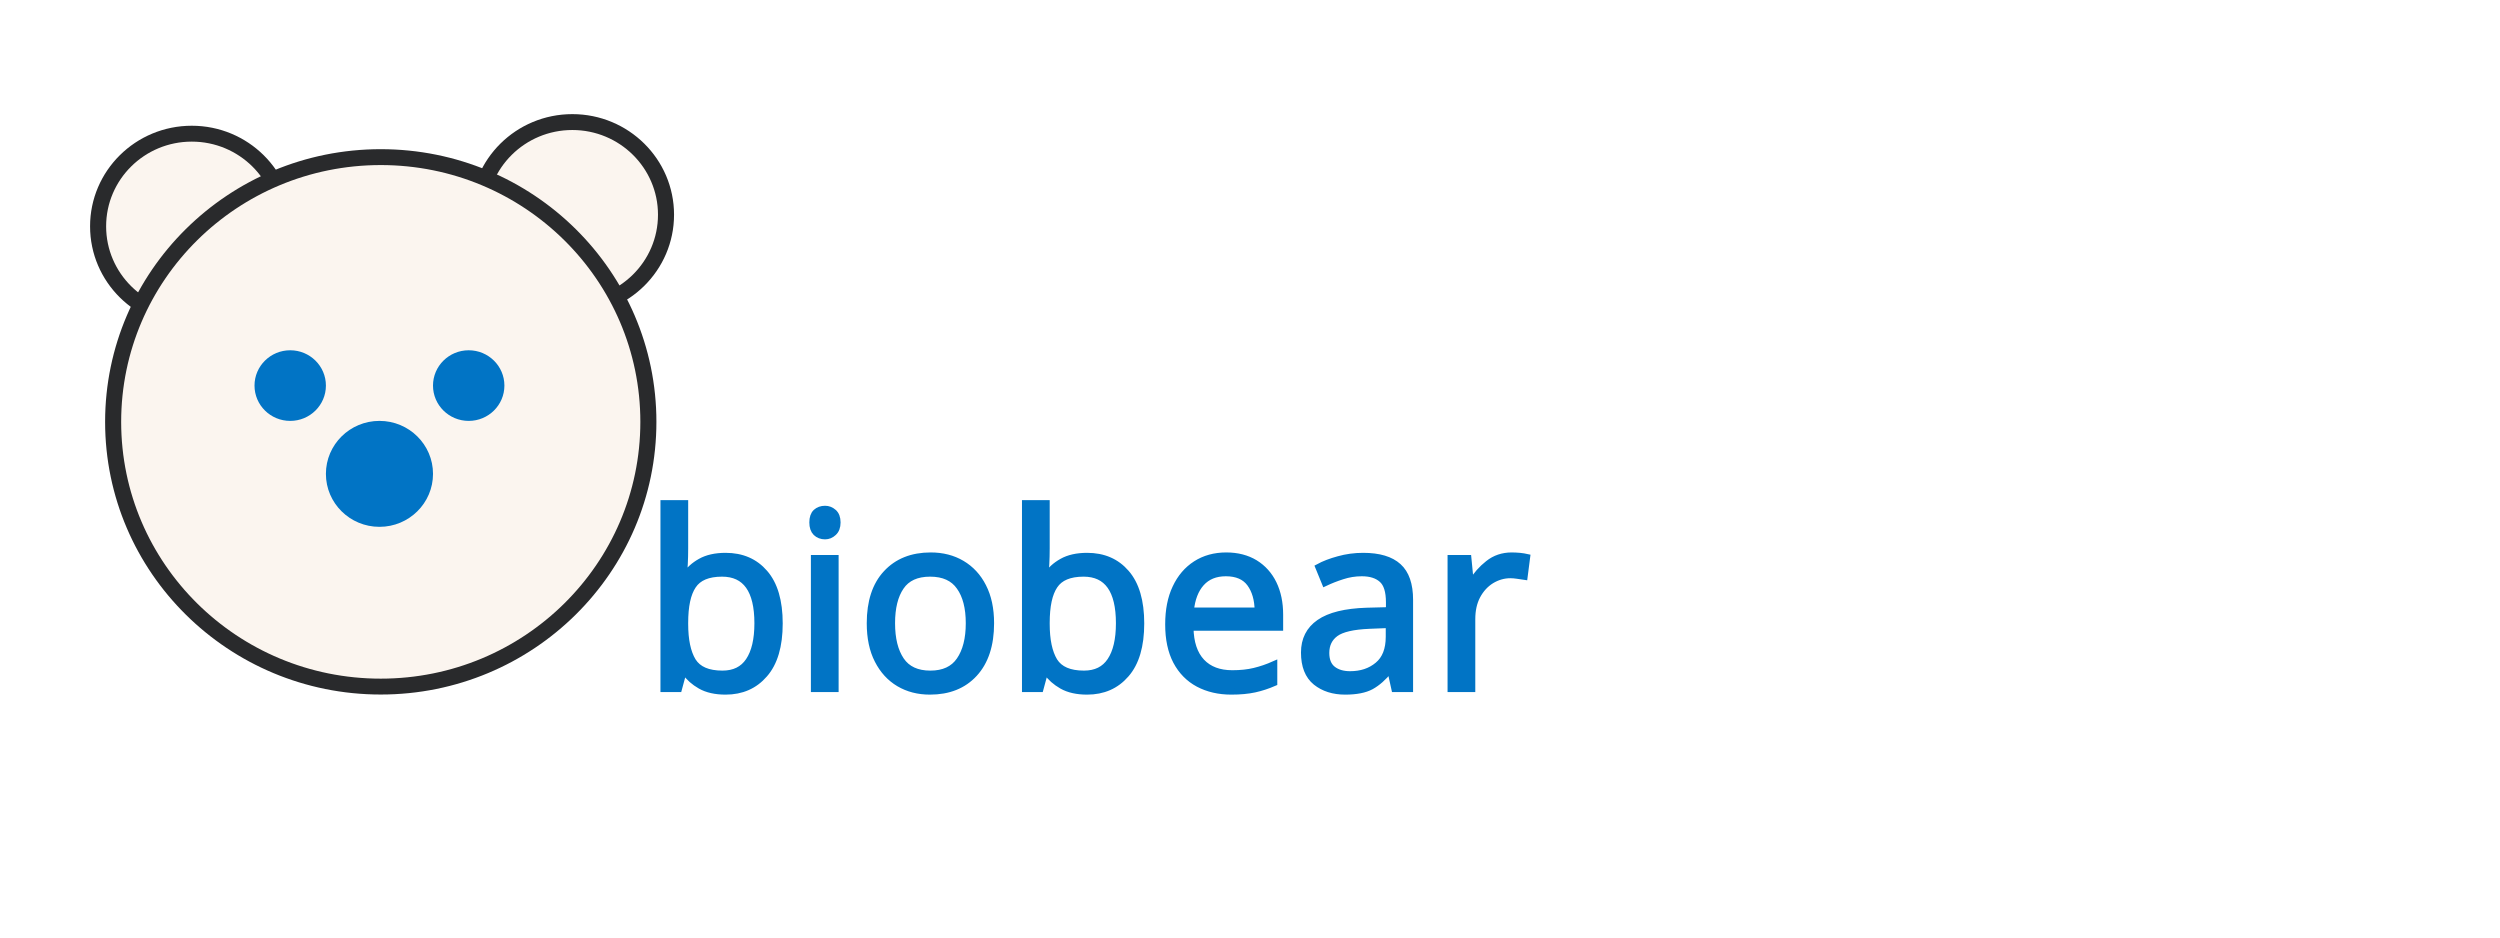
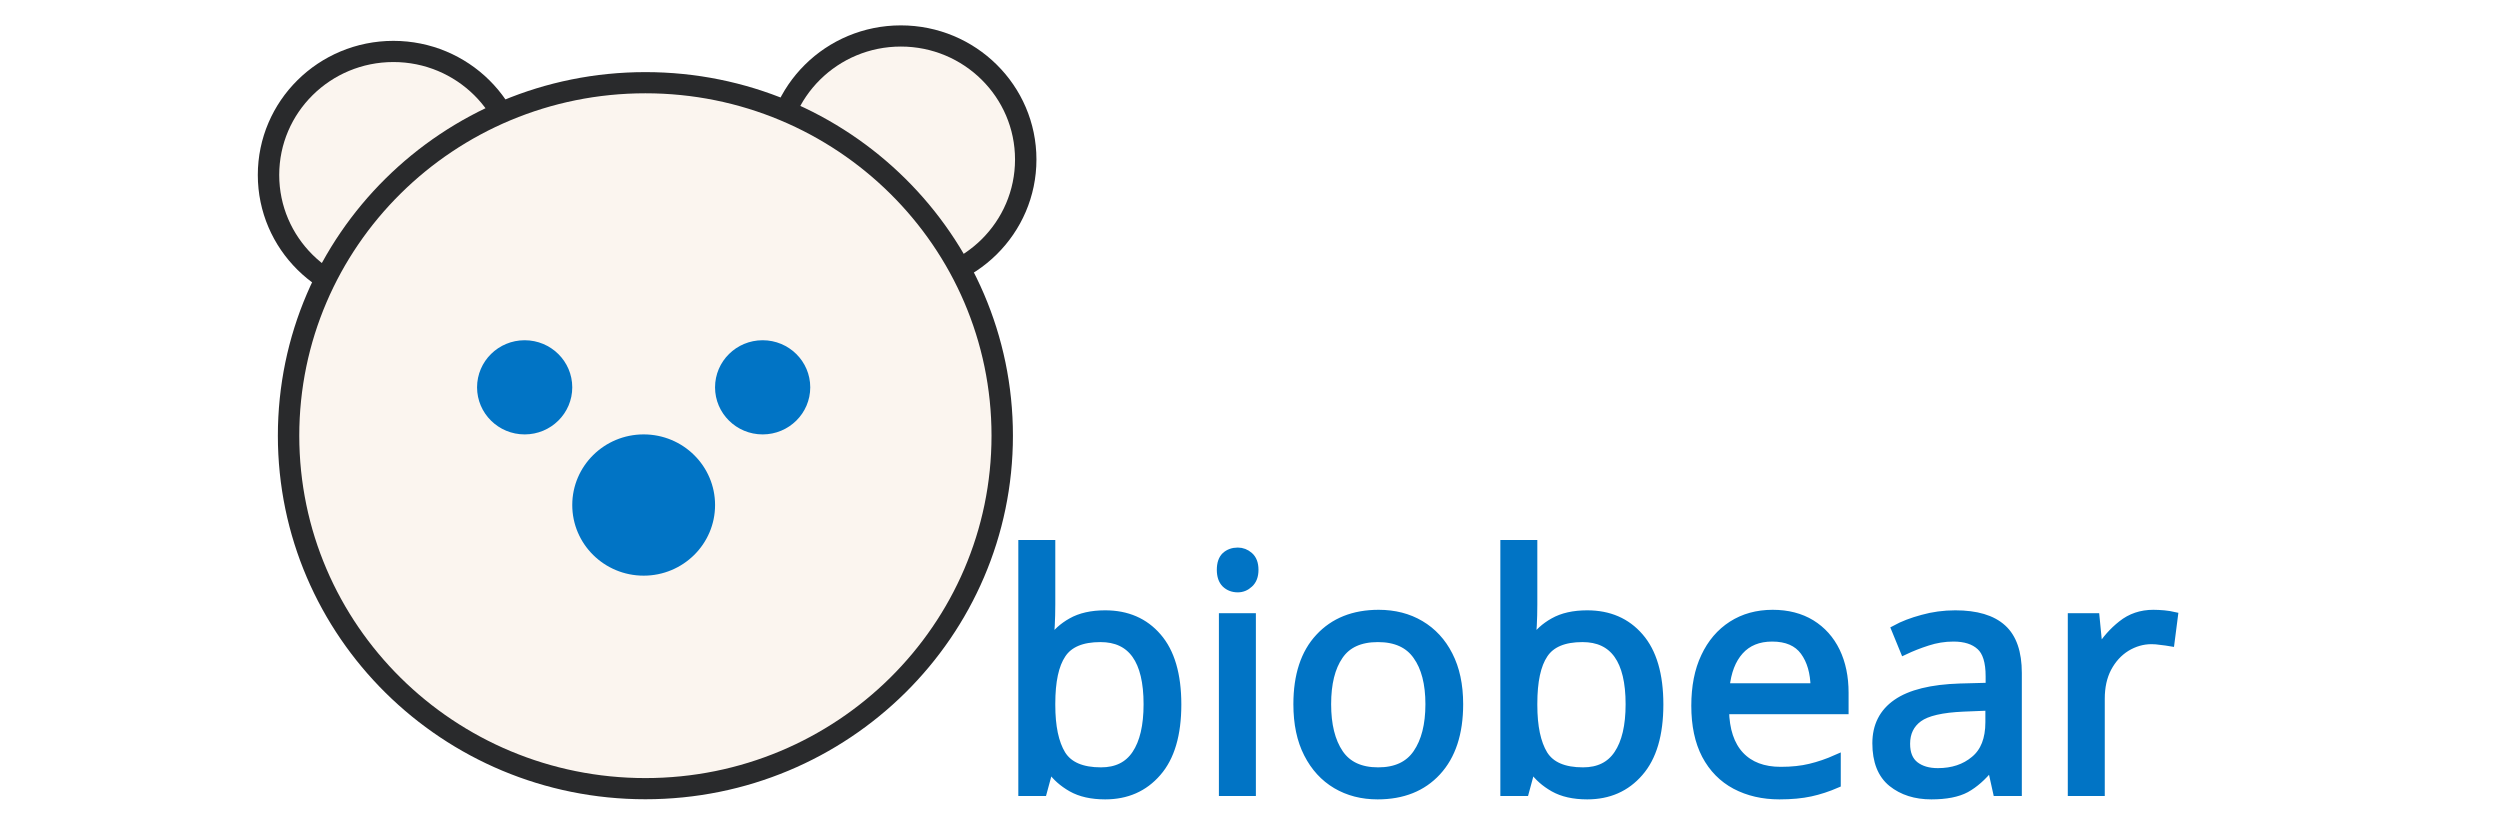
- <svg xmlns="http://www.w3.org/2000/svg" viewBox="0 0 200 75" version="1.1" id="svg42349" width="200" height="75">
+ <svg xmlns="http://www.w3.org/2000/svg" viewBox="0 0 150 50" version="1.1" id="svg42349" width="150" height="50">
  <defs id="defs42353" />
-   <g id="g22281">
+   <g id="g22281" transform="translate(8.262882,-7.607333)">
    <g id="g21390" transform="matrix(1.070479,0,0,1.058942,8.408938,11.93427)">
      <circle cx="10.876" cy="10.229" stroke="#000000" fill="none" stroke-width="2" id="circle42339" r="7" style="fill:#fbf5ef;fill-opacity:1;stroke:#292a2c;stroke-width:1.2;stroke-dasharray:none;stroke-opacity:1" transform="translate(-4.4,-4.4)" />
      <circle cx="39.318" cy="9.352" stroke="#000000" fill="none" stroke-width="2" id="circle42341" r="7" style="fill:#fbf5ef;fill-opacity:1;stroke:#292a2c;stroke-width:1.2;stroke-dasharray:none;stroke-opacity:1" transform="translate(-4.4,-4.4)" />
      <circle cx="20.6" cy="20.6" r="20" stroke="black" fill="none" stroke-width="2" id="circle42337" style="fill:#fbf5ef;fill-opacity:1;stroke:#292a2c;stroke-width:1.2;stroke-dasharray:none;stroke-opacity:1" />
      <circle cx="13.833" cy="17.86" stroke="#000000" fill="black" stroke-width="1" id="circle42343" style="fill:#0174c5;fill-opacity:1;stroke-width:0;stroke-dasharray:none" r="2.668" />
      <circle cx="27.172" cy="17.86" stroke="#000000" fill="black" stroke-width="1" id="circle42345" style="fill:#0174c5;fill-opacity:1;stroke-width:0;stroke-dasharray:none" r="2.668" />
      <circle cx="20.503" cy="24.529" stroke="#000000" fill="black" stroke-width="1" id="circle42347" style="fill:#0174c5;fill-opacity:1;stroke-width:0;stroke-dasharray:none" r="4.002" />
    </g>
    <text xml:space="preserve" style="font-style:normal;font-variant:normal;font-weight:normal;font-stretch:normal;font-size:19.568px;font-family:'Chivo Mono';-inkscape-font-specification:'Chivo Mono, Normal';font-variant-ligatures:normal;font-variant-caps:normal;font-variant-numeric:normal;font-variant-east-asian:normal;fill:#e74115;fill-opacity:1;stroke:#0174c5;stroke-width:0.484;stroke-dasharray:none;stroke-opacity:1" x="51.421" y="55.125" id="text19720">
      <tspan id="tspan19718" x="51.421" y="55.125" style="font-style:normal;font-variant:normal;font-weight:normal;font-stretch:normal;font-size:19.568px;font-family:'Chivo Mono';-inkscape-font-specification:'Chivo Mono, Normal';font-variant-ligatures:normal;font-variant-caps:normal;font-variant-numeric:normal;font-variant-east-asian:normal;fill:#0174c5;fill-opacity:1;stroke:#0174c5;stroke-width:0.484;stroke-opacity:1">biobear</tspan>
    </text>
  </g>
</svg>
